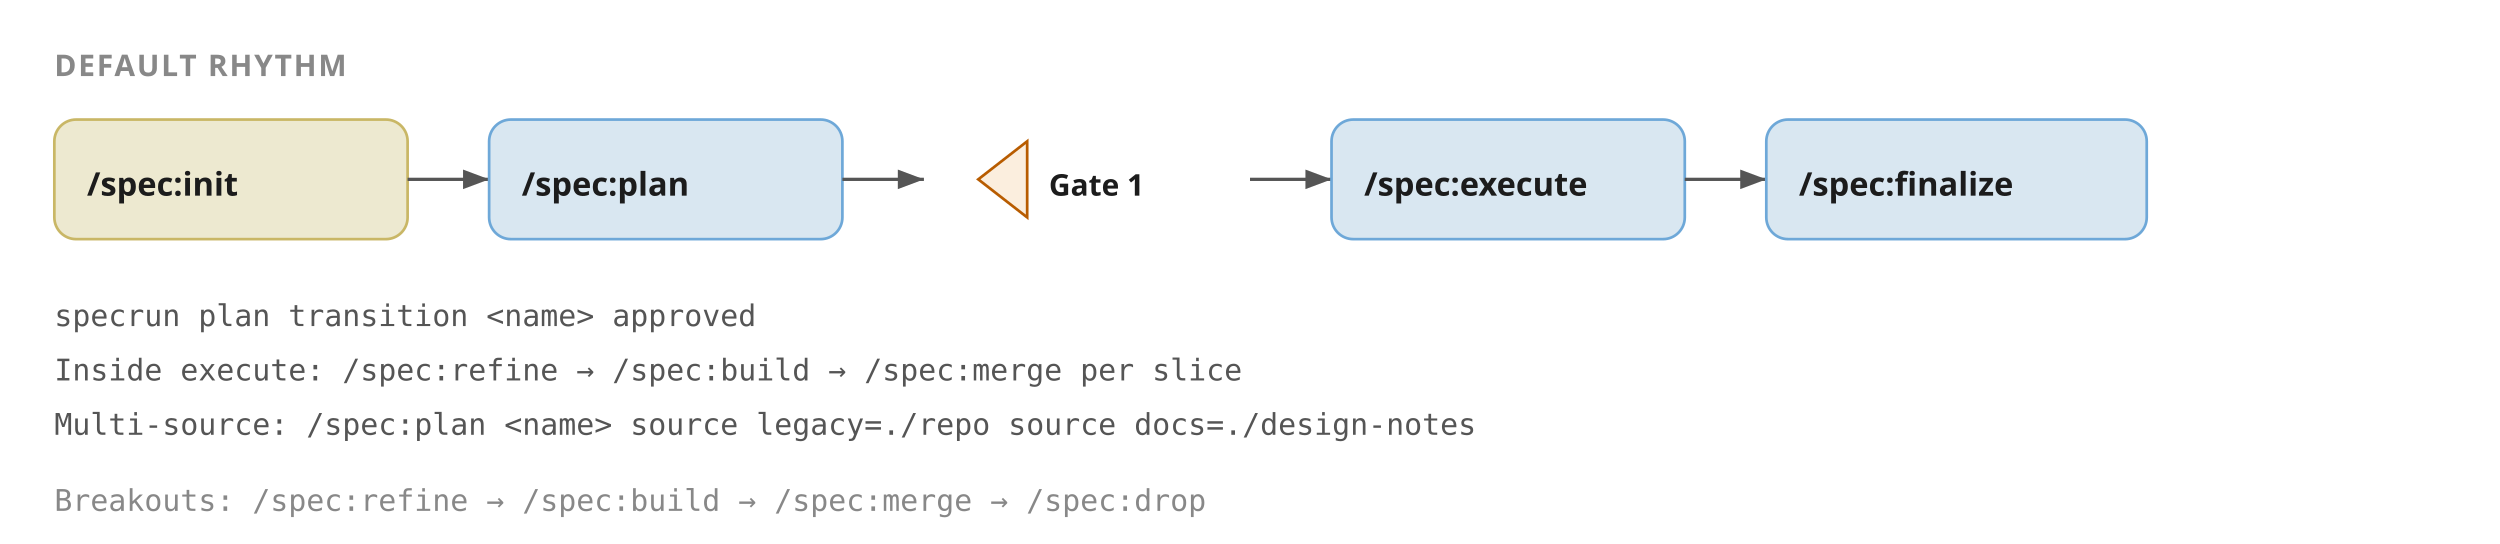
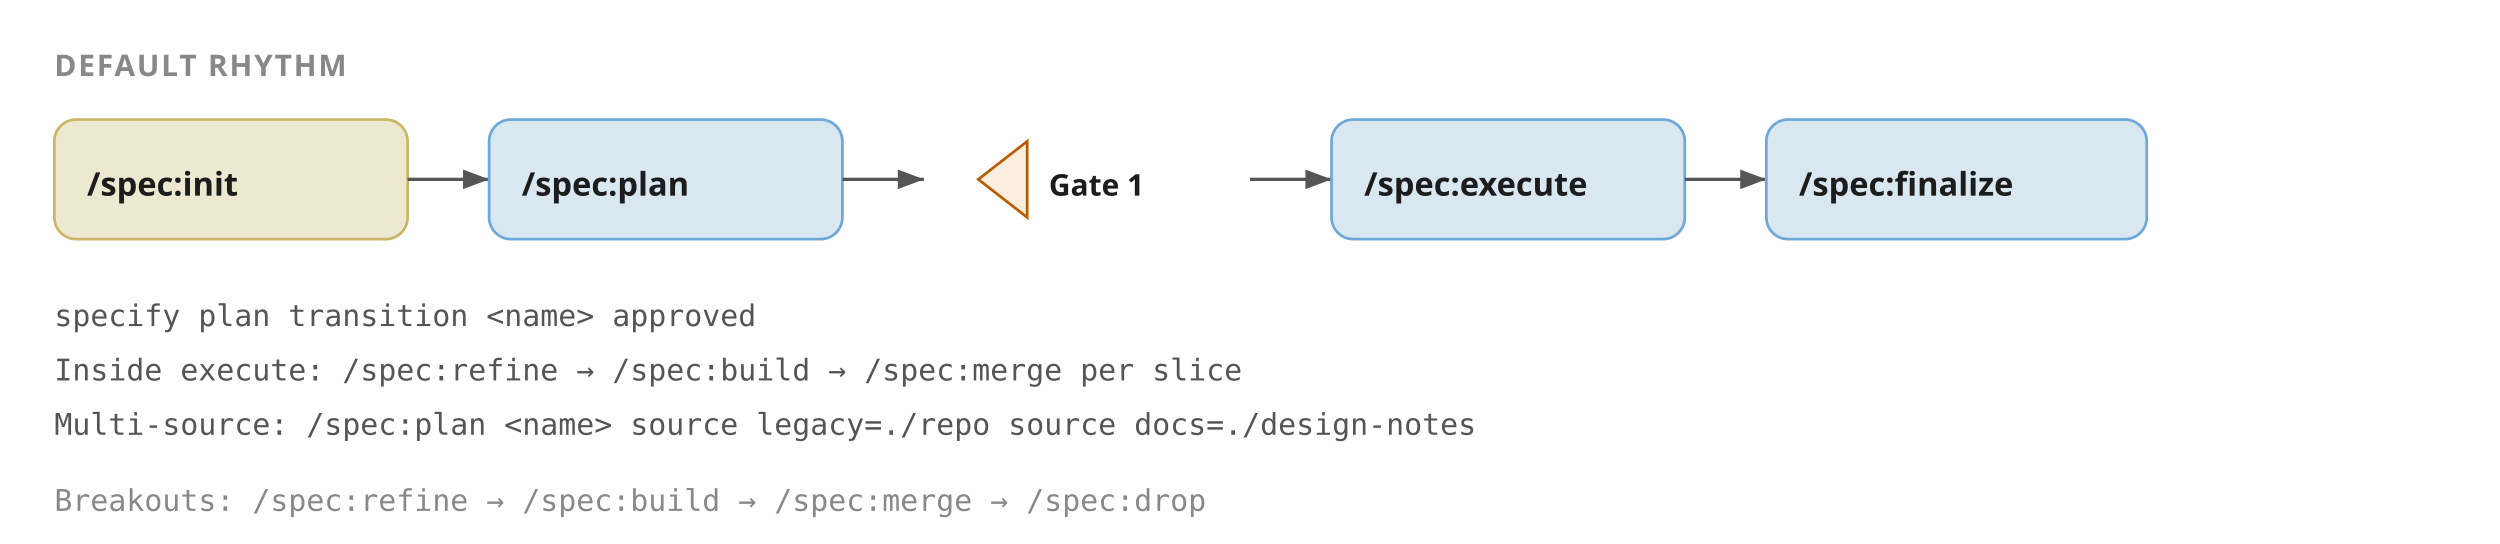
<svg xmlns="http://www.w3.org/2000/svg" viewBox="0 0 920 200" role="img" aria-label="Specify default workflow quick reference from init through finalize">
  <defs>
    <marker id="arr" markerWidth="10" markerHeight="10" refX="8" refY="3" orient="auto">
      <path d="M0,0 L0,6 L8,3 z" fill="#555" />
    </marker>
  </defs>
  <text x="20" y="28" font-family="ui-sans-serif, system-ui, sans-serif" font-size="11" font-weight="600" fill="#888" letter-spacing="0.06em">DEFAULT RHYTHM</text>
  <rect x="20" y="44" width="130" height="44" rx="8" fill="#ede9d0" stroke="#c9b766" />
  <text x="32" y="72" font-family="ui-sans-serif, system-ui, sans-serif" font-size="12" font-weight="600" fill="#1c1c1c">/spec:init</text>
  <path d="M150 66 L180 66" stroke="#555" stroke-width="1.2" fill="none" marker-end="url(#arr)" />
  <rect x="180" y="44" width="130" height="44" rx="8" fill="#d9e7f1" stroke="#6ea8d8" />
  <text x="192" y="72" font-family="ui-sans-serif, system-ui, sans-serif" font-size="12" font-weight="600" fill="#1c1c1c">/spec:plan</text>
  <path d="M310 66 L340 66" stroke="#555" stroke-width="1.2" fill="none" marker-end="url(#arr)" />
  <polygon points="360,66 378,52 378,80" fill="#fbeede" stroke="#b85c00" />
  <text x="386" y="72" font-family="ui-sans-serif, system-ui, sans-serif" font-size="11" font-weight="600" fill="#1c1c1c">Gate 1</text>
  <path d="M460 66 L490 66" stroke="#555" stroke-width="1.2" fill="none" marker-end="url(#arr)" />
  <rect x="490" y="44" width="130" height="44" rx="8" fill="#d9e7f1" stroke="#6ea8d8" />
  <text x="502" y="72" font-family="ui-sans-serif, system-ui, sans-serif" font-size="12" font-weight="600" fill="#1c1c1c">/spec:execute</text>
  <path d="M620 66 L650 66" stroke="#555" stroke-width="1.2" fill="none" marker-end="url(#arr)" />
  <rect x="650" y="44" width="140" height="44" rx="8" fill="#d9e7f1" stroke="#6ea8d8" />
  <text x="662" y="72" font-family="ui-sans-serif, system-ui, sans-serif" font-size="12" font-weight="600" fill="#1c1c1c">/spec:finalize</text>
-   <text x="20" y="120" font-family="ui-monospace, monospace" font-size="11" fill="#555">specrun plan transition &lt;name&gt; approved</text>
+   <text x="20" y="120" font-family="ui-monospace, monospace" font-size="11" fill="#555">specify plan transition &lt;name&gt; approved</text>
  <text x="20" y="140" font-family="ui-monospace, monospace" font-size="11" fill="#555">Inside execute: /spec:refine → /spec:build → /spec:merge per slice</text>
  <text x="20" y="160" font-family="ui-monospace, monospace" font-size="11" fill="#555">Multi-source: /spec:plan &lt;name&gt; source legacy=./repo source docs=./design-notes</text>
  <text x="20" y="188" font-family="ui-monospace, monospace" font-size="11" fill="#888">Breakouts: /spec:refine → /spec:build → /spec:merge → /spec:drop</text>
</svg>
